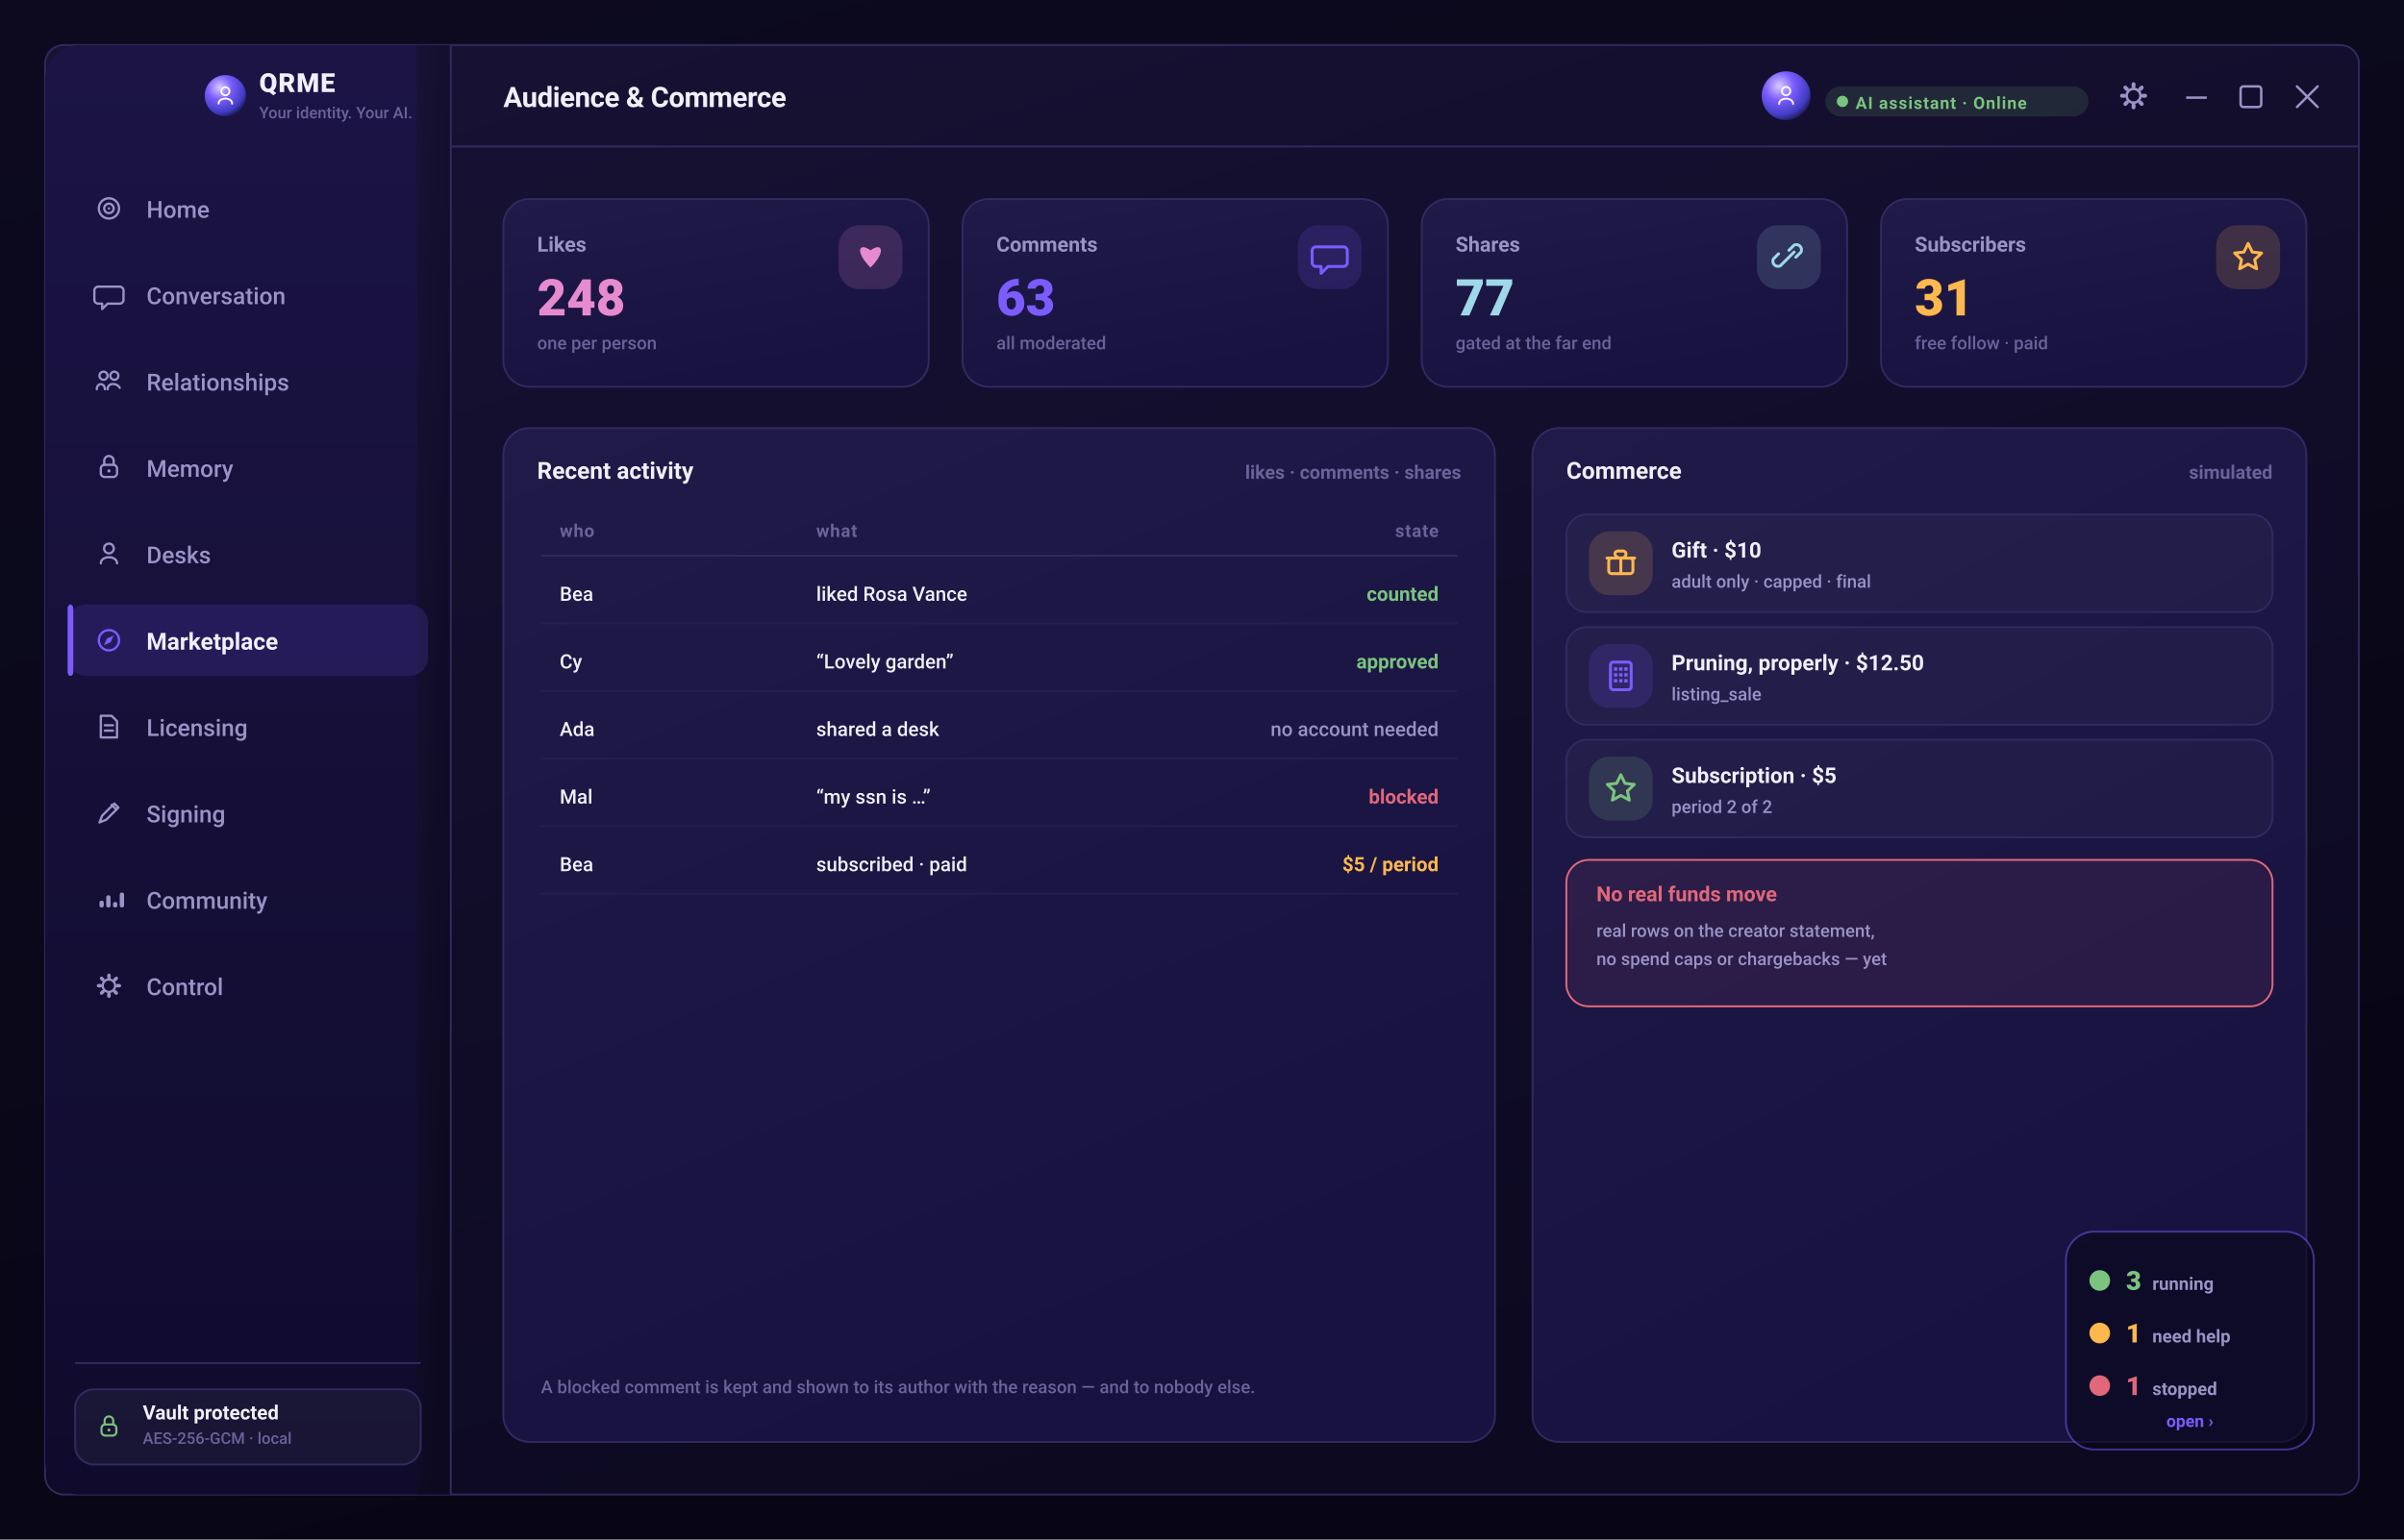
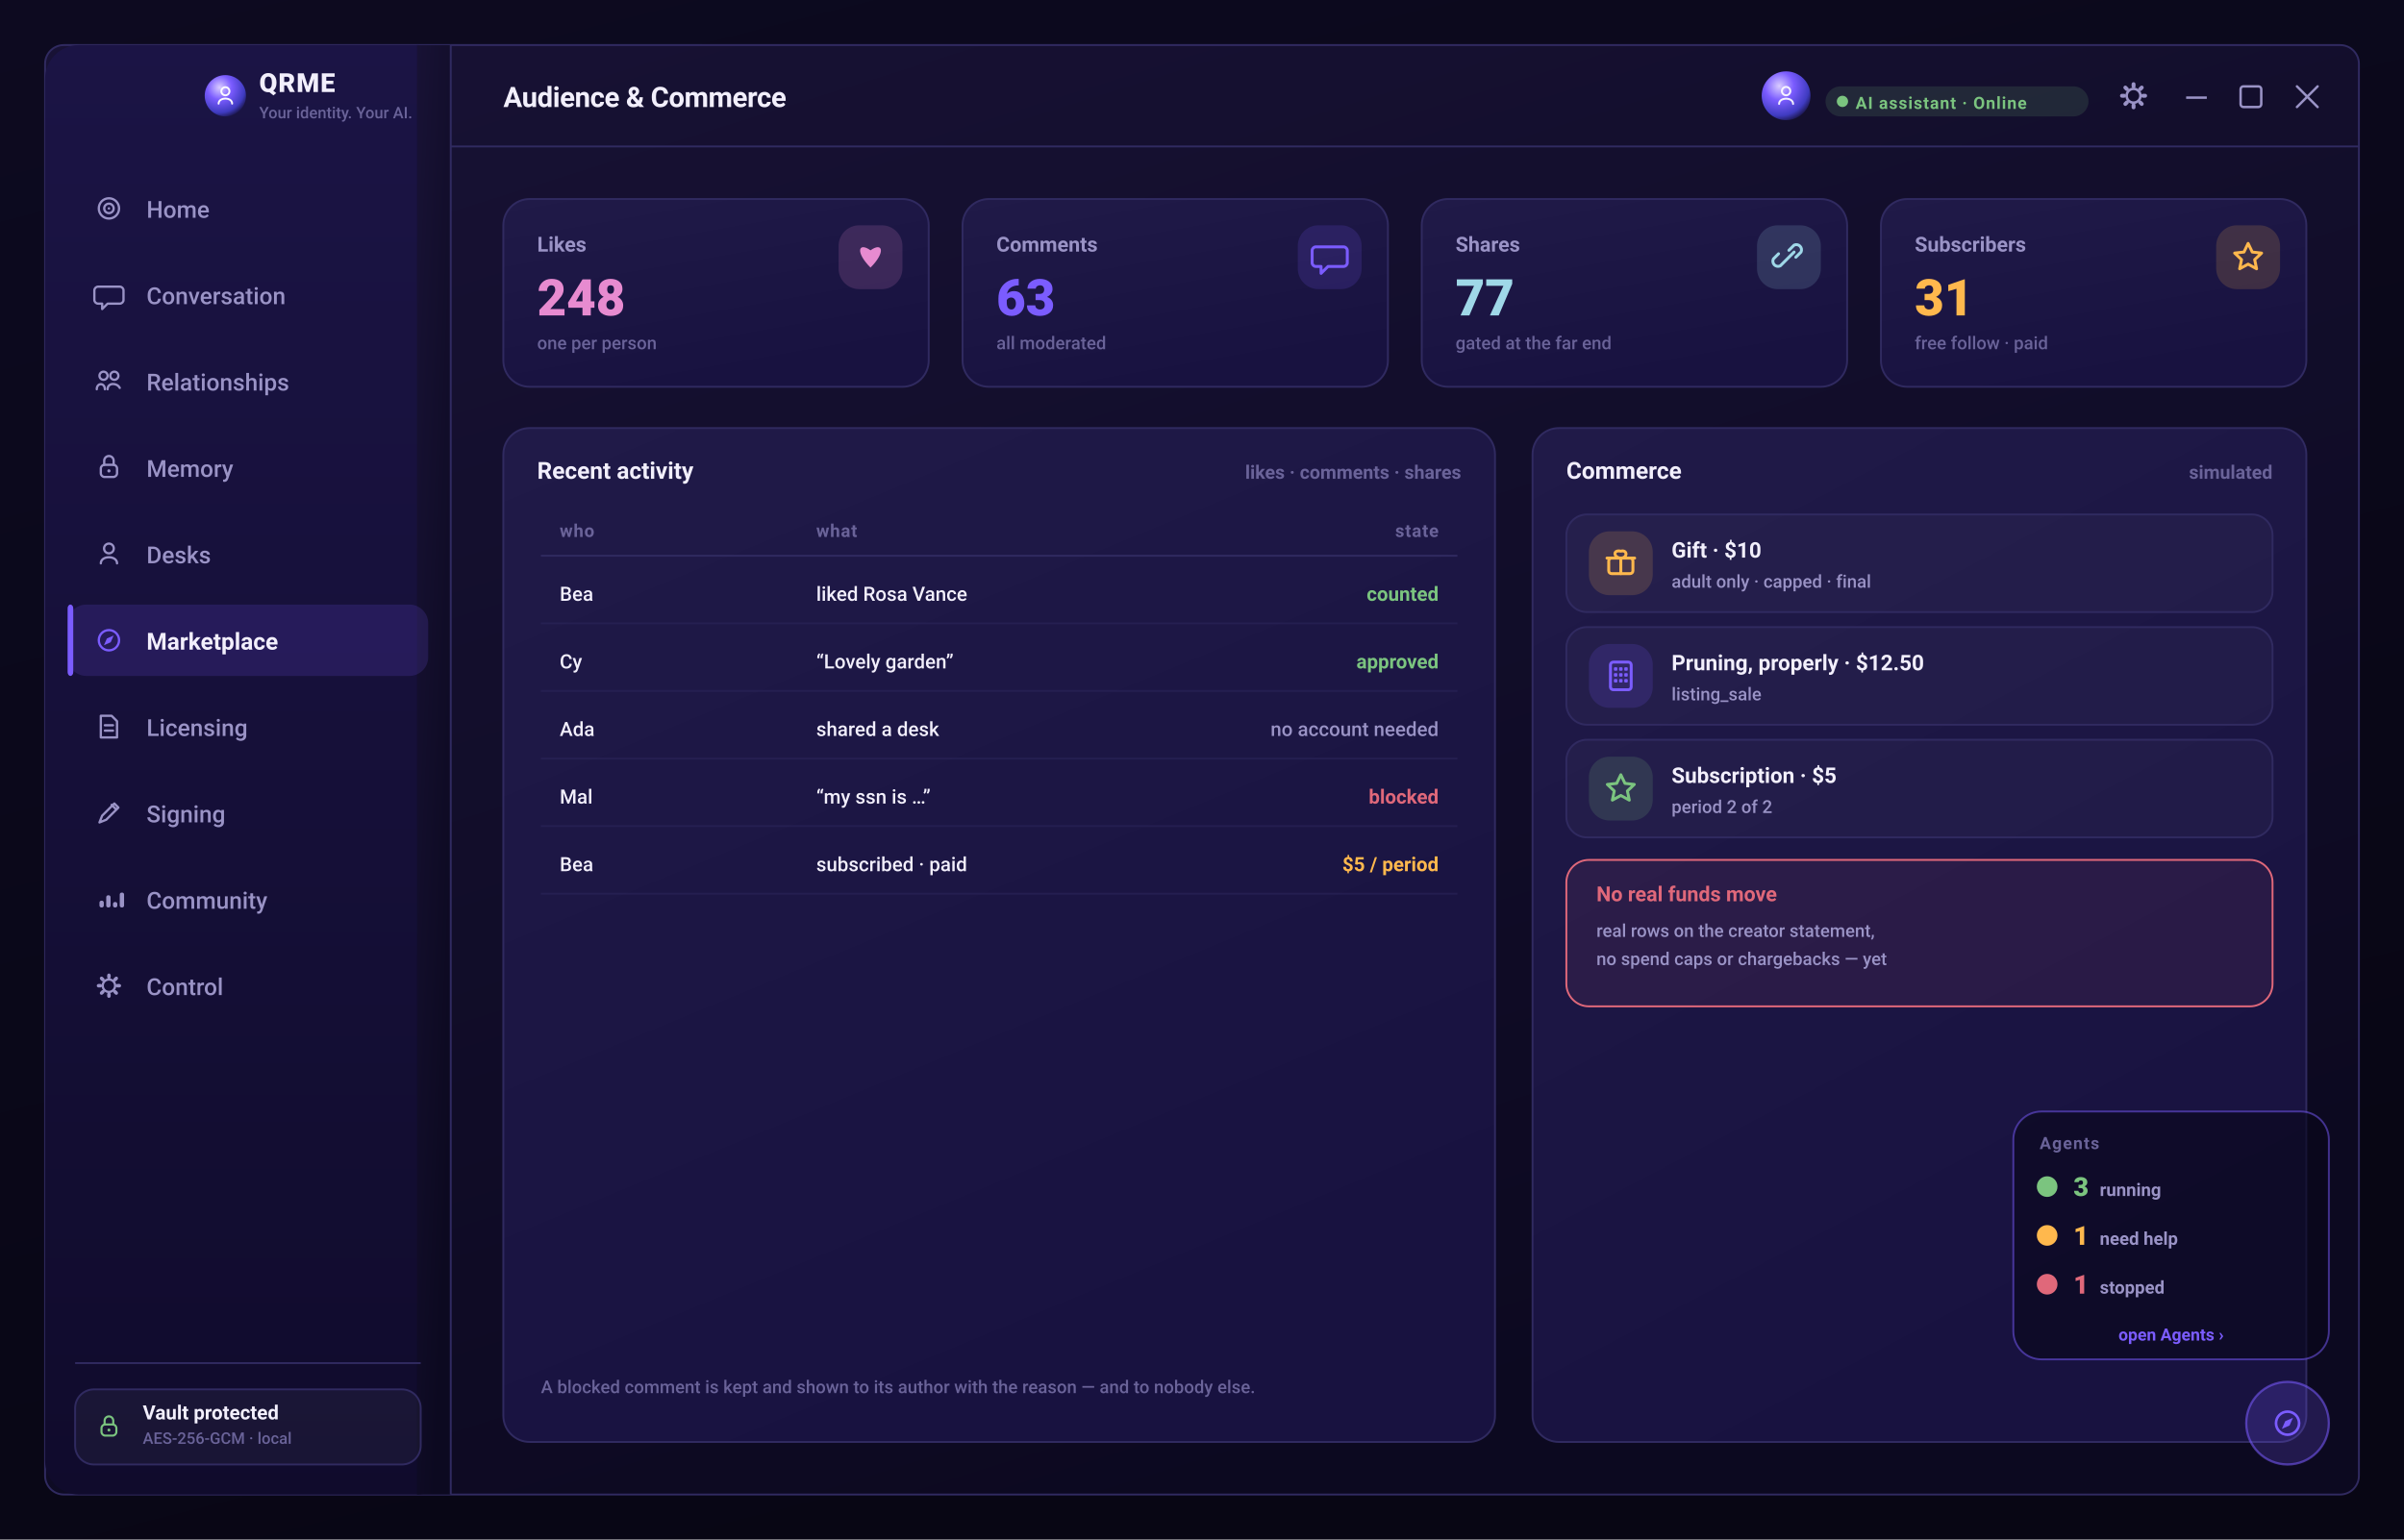
<svg xmlns="http://www.w3.org/2000/svg" width="1280" height="820" viewBox="0 0 1280 820" role="img" aria-label="QRME — Audience &amp; Commerce">
  <defs>
    <linearGradient id="gPage" x1="0" y1="0" x2="0.4" y2="1">
      <stop offset="0" stop-color="#0d0a20" />
      <stop offset="1" stop-color="#080614" />
    </linearGradient>
    <linearGradient id="gScr" x1="0" y1="0" x2="0.5" y2="1">
      <stop offset="0" stop-color="#181235" />
      <stop offset="1" stop-color="#0c0920" />
    </linearGradient>
    <linearGradient id="gSide" x1="0" y1="0" x2="0" y2="1">
      <stop offset="0" stop-color="#1b1445" />
      <stop offset="1" stop-color="#100b2c" />
    </linearGradient>
    <linearGradient id="gCard" x1="0" y1="0" x2="0.4" y2="1">
      <stop offset="0" stop-color="#201a48" />
      <stop offset="1" stop-color="#181240" />
    </linearGradient>
    <linearGradient id="gBrand" x1="0" y1="0" x2="1" y2="0">
      <stop offset="0" stop-color="#7b5cff" />
      <stop offset="1" stop-color="#9d7bff" />
    </linearGradient>
    <linearGradient id="gAmber" x1="0" y1="0" x2="1" y2="0">
      <stop offset="0" stop-color="#ffb84d" />
      <stop offset="1" stop-color="#ffd27a" />
    </linearGradient>
    <radialGradient id="orb" cx="36%" cy="30%" r="78%">
      <stop offset="0" stop-color="#d9ccff" />
      <stop offset="38%" stop-color="#7b5cff" />
      <stop offset="78%" stop-color="#3f3bc0" />
      <stop offset="100%" stop-color="#140f34" />
    </radialGradient>
  </defs>
  <rect x="0.0" y="0.0" width="1280.0" height="820.0" rx="0" fill="url(#gPage)" />
  <rect x="24" y="24" width="1232" height="772" rx="10" fill="url(#gScr)" stroke="#302a60" stroke-width="1" />
  <rect x="24.0" y="24.0" width="216.0" height="772.0" rx="18" fill="url(#gSide)" />
  <rect x="222.0" y="24.0" width="18.0" height="772.0" rx="0" fill="url(#gScr)" />
  <line x1="240" y1="24" x2="240" y2="796" stroke="#302a60" stroke-width="1" />
  <line x1="240" y1="78" x2="1256" y2="78" stroke="#302a60" stroke-width="1" />
  <line x1="1164" y1="52" x2="1175" y2="52" stroke="#9a93c6" stroke-width="1.3" />
  <rect x="1193.0" y="46.0" width="11.0" height="11.0" rx="1.5" fill="none" stroke="#9a93c6" stroke-width="1.3" />
  <path d="M1223 46 l11 11 M1234 46 l-11 11" stroke="#9a93c6" stroke-width="1.3" stroke-linecap="round" />
  <circle cx="120" cy="51" r="11" fill="url(#orb)" />
  <circle cx="120" cy="48.6" r="2.16" fill="none" stroke="rgba(255,255,255,0.95)" stroke-width="1.02" stroke-linecap="round" stroke-linejoin="round" />
  <path d="M116.4 55.2 c0 -3.6 7.2 -3.6 7.2 0" fill="none" stroke="rgba(255,255,255,0.95)" stroke-width="1.02" stroke-linecap="round" stroke-linejoin="round" />
  <text x="138.0" y="49.0" font-family="-apple-system,BlinkMacSystemFont,'SF Pro Display','SF Pro Text','Segoe UI',Roboto,system-ui,sans-serif" font-size="14" font-weight="800" fill="#f2effc" text-anchor="start" letter-spacing="0.5">QRME</text>
  <text x="138.0" y="63.0" font-family="-apple-system,BlinkMacSystemFont,'SF Pro Display','SF Pro Text','Segoe UI',Roboto,system-ui,sans-serif" font-size="8.5" font-weight="500" fill="#6a6399" text-anchor="start">Your identity. Your AI.</text>
  <text x="268.0" y="57.0" font-family="-apple-system,BlinkMacSystemFont,'SF Pro Display','SF Pro Text','Segoe UI',Roboto,system-ui,sans-serif" font-size="15" font-weight="700" fill="#f2effc" text-anchor="start" letter-spacing="-0.2">Audience &amp; Commerce</text>
  <rect x="1134.96" y="43.8" width="2.08" height="3.2" rx="1" transform="rotate(0 1136 51)" fill="#9a93c6" />
  <rect x="1134.96" y="43.8" width="2.08" height="3.2" rx="1" transform="rotate(45 1136 51)" fill="#9a93c6" />
  <rect x="1134.96" y="43.8" width="2.08" height="3.2" rx="1" transform="rotate(90 1136 51)" fill="#9a93c6" />
  <rect x="1134.96" y="43.8" width="2.08" height="3.2" rx="1" transform="rotate(135 1136 51)" fill="#9a93c6" />
  <rect x="1134.96" y="43.8" width="2.08" height="3.2" rx="1" transform="rotate(180 1136 51)" fill="#9a93c6" />
  <rect x="1134.96" y="43.8" width="2.08" height="3.2" rx="1" transform="rotate(225 1136 51)" fill="#9a93c6" />
  <rect x="1134.96" y="43.8" width="2.08" height="3.2" rx="1" transform="rotate(270 1136 51)" fill="#9a93c6" />
  <rect x="1134.96" y="43.8" width="2.08" height="3.2" rx="1" transform="rotate(315 1136 51)" fill="#9a93c6" />
  <circle cx="1136" cy="51" r="3.68" fill="none" stroke="#9a93c6" stroke-width="1.36" stroke-linecap="round" stroke-linejoin="round" />
  <rect x="972.0" y="46.0" width="140.0" height="16.0" rx="8" fill="rgba(123,196,127,0.14)" />
  <circle cx="981.0" cy="54" r="3" fill="#7bc47f" />
  <text x="988.0" y="58.0" font-family="-apple-system,BlinkMacSystemFont,'SF Pro Display','SF Pro Text','Segoe UI',Roboto,system-ui,sans-serif" font-size="9" font-weight="700" fill="#7bc47f" text-anchor="start" letter-spacing="0.5">AI assistant · Online</text>
  <circle cx="951.0" cy="51" r="13" fill="url(#orb)" />
  <circle cx="951.0" cy="48.52" r="2.232" fill="none" stroke="rgba(255,255,255,0.9)" stroke-width="1.05" stroke-linecap="round" stroke-linejoin="round" />
  <path d="M947.28 55.34 c0 -3.72 7.44 -3.72 7.44 0" fill="none" stroke="rgba(255,255,255,0.9)" stroke-width="1.05" stroke-linecap="round" stroke-linejoin="round" />
  <circle cx="58" cy="111" r="5.4" fill="none" stroke="#9a93c6" stroke-width="1.22" stroke-linecap="round" stroke-linejoin="round" />
  <circle cx="58" cy="111" r="2.52" fill="none" stroke="#9a93c6" stroke-width="1.22" stroke-linecap="round" stroke-linejoin="round" />
  <circle cx="58" cy="111" r="0.648" fill="#9a93c6" />
  <text x="78.0" y="116.0" font-family="-apple-system,BlinkMacSystemFont,'SF Pro Display','SF Pro Text','Segoe UI',Roboto,system-ui,sans-serif" font-size="12.5" font-weight="500" fill="#9a93c6" text-anchor="start">Home</text>
  <path d="M52.24 152.68 h11.52 a2 2 0 0 1 2 2 v5.04 a2 2 0 0 1 -2 2 h-6.48 l-2.88 2.88 v-2.88 h-2.16 a2 2 0 0 1 -2 -2 v-5.04 a2 2 0 0 1 2 -2 Z" fill="none" stroke="#9a93c6" stroke-width="1.22" stroke-linecap="round" stroke-linejoin="round" />
  <text x="78.0" y="162.0" font-family="-apple-system,BlinkMacSystemFont,'SF Pro Display','SF Pro Text','Segoe UI',Roboto,system-ui,sans-serif" font-size="12.5" font-weight="500" fill="#9a93c6" text-anchor="start">Conversation</text>
  <circle cx="55.12" cy="200.12" r="2.16" fill="none" stroke="#9a93c6" stroke-width="1.22" stroke-linecap="round" stroke-linejoin="round" />
  <circle cx="60.88" cy="200.12" r="2.16" fill="none" stroke="#9a93c6" stroke-width="1.22" stroke-linecap="round" stroke-linejoin="round" />
  <path d="M51.52 207.32 c0 -3.6 4.32 -3.6 4.32 0 M57.28 207.32 c0 -3.6 5.04 -3.6 6.48 -0.72" fill="none" stroke="#9a93c6" stroke-width="1.22" stroke-linecap="round" stroke-linejoin="round" />
  <text x="78.0" y="208.0" font-family="-apple-system,BlinkMacSystemFont,'SF Pro Display','SF Pro Text','Segoe UI',Roboto,system-ui,sans-serif" font-size="12.5" font-weight="500" fill="#9a93c6" text-anchor="start">Relationships</text>
  <rect x="53.68" y="247.56" width="8.64" height="6.48" rx="2" fill="none" stroke="#9a93c6" stroke-width="1.22" stroke-linecap="round" stroke-linejoin="round" />
  <path d="M55.48 247.56 v-2.16 a2.52 2.52 0 0 1 5.04 0 v2.16" fill="none" stroke="#9a93c6" stroke-width="1.22" stroke-linecap="round" stroke-linejoin="round" />
  <circle cx="58" cy="250.8" r="0.864" fill="#9a93c6" />
  <text x="78.0" y="254.0" font-family="-apple-system,BlinkMacSystemFont,'SF Pro Display','SF Pro Text','Segoe UI',Roboto,system-ui,sans-serif" font-size="12.5" font-weight="500" fill="#9a93c6" text-anchor="start">Memory</text>
  <circle cx="58" cy="292.12" r="2.592" fill="none" stroke="#9a93c6" stroke-width="1.22" stroke-linecap="round" stroke-linejoin="round" />
  <path d="M53.68 300.04 c0 -4.32 8.64 -4.32 8.64 0" fill="none" stroke="#9a93c6" stroke-width="1.22" stroke-linecap="round" stroke-linejoin="round" />
  <text x="78.0" y="300.0" font-family="-apple-system,BlinkMacSystemFont,'SF Pro Display','SF Pro Text','Segoe UI',Roboto,system-ui,sans-serif" font-size="12.5" font-weight="500" fill="#9a93c6" text-anchor="start">Desks</text>
  <rect x="36.0" y="322.0" width="192.0" height="38.0" rx="10" fill="rgba(123,92,255,0.16)" />
  <rect x="36.0" y="322.0" width="3.0" height="38.0" rx="2" fill="#7b5cff" />
  <circle cx="58" cy="341" r="5.4" fill="none" stroke="#7b5cff" stroke-width="1.22" stroke-linecap="round" stroke-linejoin="round" />
  <path d="M60.52 338.48 l-1.584 3.6 -3.6 1.584 1.584 -3.6 Z" fill="#7b5cff" />
  <text x="78.0" y="346.0" font-family="-apple-system,BlinkMacSystemFont,'SF Pro Display','SF Pro Text','Segoe UI',Roboto,system-ui,sans-serif" font-size="12.5" font-weight="650" fill="#f2effc" text-anchor="start">Marketplace</text>
  <path d="M53.68 381.24 h5.76 l2.88 2.88 v8.64 h-8.64 Z" fill="none" stroke="#9a93c6" stroke-width="1.22" stroke-linecap="round" stroke-linejoin="round" />
  <path d="M55.84 386.28 h4.32 M55.84 389.16 h4.32" fill="none" stroke="#9a93c6" stroke-width="1.22" stroke-linecap="round" stroke-linejoin="round" />
  <text x="78.0" y="392.0" font-family="-apple-system,BlinkMacSystemFont,'SF Pro Display','SF Pro Text','Segoe UI',Roboto,system-ui,sans-serif" font-size="12.5" font-weight="500" fill="#9a93c6" text-anchor="start">Licensing</text>
  <path d="M52.96 438.04 l1.44 -3.6 6.48 -6.48 2.16 2.16 -6.48 6.48 -3.6 1.44 Z" fill="none" stroke="#9a93c6" stroke-width="1.22" stroke-linecap="round" stroke-linejoin="round" />
  <path d="M59.44 428.68 l2.16 2.16" fill="none" stroke="#9a93c6" stroke-width="1.22" stroke-linecap="round" stroke-linejoin="round" />
  <text x="78.0" y="438.0" font-family="-apple-system,BlinkMacSystemFont,'SF Pro Display','SF Pro Text','Segoe UI',Roboto,system-ui,sans-serif" font-size="12.5" font-weight="500" fill="#9a93c6" text-anchor="start">Signing</text>
  <rect x="52.96" y="479.72" width="2.304" height="3.6" rx="1" fill="#9a93c6" />
  <rect x="56.56" y="476.84" width="2.304" height="6.48" rx="1" fill="#9a93c6" />
  <rect x="60.16" y="480.44" width="2.304" height="2.88" rx="1" fill="#9a93c6" />
  <rect x="63.76" y="475.4" width="2.304" height="7.92" rx="1" fill="#9a93c6" />
  <text x="78.0" y="484.0" font-family="-apple-system,BlinkMacSystemFont,'SF Pro Display','SF Pro Text','Segoe UI',Roboto,system-ui,sans-serif" font-size="12.5" font-weight="500" fill="#9a93c6" text-anchor="start">Community</text>
  <rect x="57.064" y="518.52" width="1.872" height="2.88" rx="1" transform="rotate(0 58 525)" fill="#9a93c6" />
  <rect x="57.064" y="518.52" width="1.872" height="2.88" rx="1" transform="rotate(45 58 525)" fill="#9a93c6" />
  <rect x="57.064" y="518.52" width="1.872" height="2.88" rx="1" transform="rotate(90 58 525)" fill="#9a93c6" />
  <rect x="57.064" y="518.52" width="1.872" height="2.88" rx="1" transform="rotate(135 58 525)" fill="#9a93c6" />
  <rect x="57.064" y="518.52" width="1.872" height="2.88" rx="1" transform="rotate(180 58 525)" fill="#9a93c6" />
  <rect x="57.064" y="518.52" width="1.872" height="2.88" rx="1" transform="rotate(225 58 525)" fill="#9a93c6" />
  <rect x="57.064" y="518.52" width="1.872" height="2.88" rx="1" transform="rotate(270 58 525)" fill="#9a93c6" />
  <rect x="57.064" y="518.52" width="1.872" height="2.88" rx="1" transform="rotate(315 58 525)" fill="#9a93c6" />
  <circle cx="58" cy="525" r="3.312" fill="none" stroke="#9a93c6" stroke-width="1.22" stroke-linecap="round" stroke-linejoin="round" />
  <text x="78.0" y="530.0" font-family="-apple-system,BlinkMacSystemFont,'SF Pro Display','SF Pro Text','Segoe UI',Roboto,system-ui,sans-serif" font-size="12.5" font-weight="500" fill="#9a93c6" text-anchor="start">Control</text>
  <line x1="40" y1="726" x2="224" y2="726" stroke="#302a60" stroke-width="1" />
  <rect x="40.0" y="740.0" width="184.0" height="40.0" rx="10" fill="rgba(255,255,255,0.04)" stroke="#302a60" stroke-width="1" />
  <rect x="54.04" y="758.68" width="7.92" height="5.94" rx="2" fill="none" stroke="#7bc47f" stroke-width="1.12" stroke-linecap="round" stroke-linejoin="round" />
  <path d="M55.69 758.68 v-1.98 a2.31 2.31 0 0 1 4.62 0 v1.98" fill="none" stroke="#7bc47f" stroke-width="1.12" stroke-linecap="round" stroke-linejoin="round" />
  <circle cx="58" cy="761.65" r="0.792" fill="#7bc47f" />
  <text x="76.0" y="756.0" font-family="-apple-system,BlinkMacSystemFont,'SF Pro Display','SF Pro Text','Segoe UI',Roboto,system-ui,sans-serif" font-size="10.5" font-weight="650" fill="#f2effc" text-anchor="start">Vault protected</text>
  <text x="76.0" y="769.0" font-family="-apple-system,BlinkMacSystemFont,'SF Pro Display','SF Pro Text','Segoe UI',Roboto,system-ui,sans-serif" font-size="8.5" font-weight="500" fill="#6a6399" text-anchor="start">AES-256-GCM · local</text>
  <rect x="268.0" y="106.0" width="226.5" height="100.0" rx="14" fill="url(#gCard)" stroke="#302a60" stroke-width="1" />
  <text x="286.0" y="134.0" font-family="-apple-system,BlinkMacSystemFont,'SF Pro Display','SF Pro Text','Segoe UI',Roboto,system-ui,sans-serif" font-size="11" font-weight="600" fill="#9a93c6" text-anchor="start">Likes</text>
  <text x="286.0" y="168.0" font-family="-apple-system,BlinkMacSystemFont,'SF Pro Display','SF Pro Text','Segoe UI',Roboto,system-ui,sans-serif" font-size="27" font-weight="800" fill="#e78bd0" text-anchor="start">248</text>
  <text x="286.0" y="186.0" font-family="-apple-system,BlinkMacSystemFont,'SF Pro Display','SF Pro Text','Segoe UI',Roboto,system-ui,sans-serif" font-size="9.5" font-weight="500" fill="#6a6399" text-anchor="start">one per person</text>
  <rect x="446.5" y="120.0" width="34.0" height="34.0" rx="11" fill="rgba(231,139,208,0.16)" />
  <path d="M463.5 142.52 C455.22 134.24,457.06 128.72,463.5 133.32 C469.94 128.72,471.78 134.24,463.5 142.52 Z" fill="#e78bd0" />
  <rect x="512.5" y="106.0" width="226.5" height="100.0" rx="14" fill="url(#gCard)" stroke="#302a60" stroke-width="1" />
  <text x="530.5" y="134.0" font-family="-apple-system,BlinkMacSystemFont,'SF Pro Display','SF Pro Text','Segoe UI',Roboto,system-ui,sans-serif" font-size="11" font-weight="600" fill="#9a93c6" text-anchor="start">Comments</text>
  <text x="530.5" y="168.0" font-family="-apple-system,BlinkMacSystemFont,'SF Pro Display','SF Pro Text','Segoe UI',Roboto,system-ui,sans-serif" font-size="27" font-weight="800" fill="#7b5cff" text-anchor="start">63</text>
  <text x="530.5" y="186.0" font-family="-apple-system,BlinkMacSystemFont,'SF Pro Display','SF Pro Text','Segoe UI',Roboto,system-ui,sans-serif" font-size="9.5" font-weight="500" fill="#6a6399" text-anchor="start">all moderated</text>
  <rect x="691.0" y="120.0" width="34.0" height="34.0" rx="11" fill="rgba(123,92,255,0.16)" />
  <path d="M700.64 131.48 h14.72 a2 2 0 0 1 2 2 v6.44 a2 2 0 0 1 -2 2 h-8.28 l-3.68 3.68 v-3.68 h-2.76 a2 2 0 0 1 -2 -2 v-6.44 a2 2 0 0 1 2 -2 Z" fill="none" stroke="#7b5cff" stroke-width="1.56" stroke-linecap="round" stroke-linejoin="round" />
  <rect x="757.0" y="106.0" width="226.5" height="100.0" rx="14" fill="url(#gCard)" stroke="#302a60" stroke-width="1" />
  <text x="775.0" y="134.0" font-family="-apple-system,BlinkMacSystemFont,'SF Pro Display','SF Pro Text','Segoe UI',Roboto,system-ui,sans-serif" font-size="11" font-weight="600" fill="#9a93c6" text-anchor="start">Shares</text>
  <text x="775.0" y="168.0" font-family="-apple-system,BlinkMacSystemFont,'SF Pro Display','SF Pro Text','Segoe UI',Roboto,system-ui,sans-serif" font-size="27" font-weight="800" fill="#9fd8e8" text-anchor="start">77</text>
  <text x="775.0" y="186.0" font-family="-apple-system,BlinkMacSystemFont,'SF Pro Display','SF Pro Text','Segoe UI',Roboto,system-ui,sans-serif" font-size="9.5" font-weight="500" fill="#6a6399" text-anchor="start">gated at the far end</text>
  <rect x="935.5" y="120.0" width="34.0" height="34.0" rx="11" fill="rgba(159,216,232,0.16)" />
  <path d="M950.66 138.84 l-2.76 2.76 a2.76 2.76 0 0 1 -3.68 -3.68 l2.76 -2.76 m5.52 -1.84 l2.76 -2.76 a2.76 2.76 0 0 1 3.68 3.68 l-2.76 2.76 M949.74 139.76 l5.52 -5.52" fill="none" stroke="#9fd8e8" stroke-width="1.56" stroke-linecap="round" stroke-linejoin="round" />
  <rect x="1001.5" y="106.0" width="226.5" height="100.0" rx="14" fill="url(#gCard)" stroke="#302a60" stroke-width="1" />
  <text x="1019.5" y="134.0" font-family="-apple-system,BlinkMacSystemFont,'SF Pro Display','SF Pro Text','Segoe UI',Roboto,system-ui,sans-serif" font-size="11" font-weight="600" fill="#9a93c6" text-anchor="start">Subscribers</text>
  <text x="1019.5" y="168.0" font-family="-apple-system,BlinkMacSystemFont,'SF Pro Display','SF Pro Text','Segoe UI',Roboto,system-ui,sans-serif" font-size="27" font-weight="800" fill="#ffb84d" text-anchor="start">31</text>
  <text x="1019.5" y="186.0" font-family="-apple-system,BlinkMacSystemFont,'SF Pro Display','SF Pro Text','Segoe UI',Roboto,system-ui,sans-serif" font-size="9.5" font-weight="500" fill="#6a6399" text-anchor="start">free follow · paid</text>
  <rect x="1180.0" y="120.0" width="34.0" height="34.0" rx="11" fill="rgba(255,184,77,0.16)" />
  <path d="M1197.0 129.64 l2.208 4.6 4.968 0.552 -3.68 3.496 1.012 4.876 -4.508 -2.484 -4.508 2.484 1.012 -4.876 -3.68 -3.496 4.968 -0.552 Z" fill="none" stroke="#ffb84d" stroke-width="1.56" stroke-linecap="round" stroke-linejoin="round" />
  <rect x="268.0" y="228.0" width="528.0" height="540.0" rx="14" fill="url(#gCard)" stroke="#302a60" stroke-width="1" />
  <text x="286.0" y="255.0" font-family="-apple-system,BlinkMacSystemFont,'SF Pro Display','SF Pro Text','Segoe UI',Roboto,system-ui,sans-serif" font-size="12.5" font-weight="700" fill="#f2effc" text-anchor="start">Recent activity</text>
  <text x="778.0" y="255.0" font-family="-apple-system,BlinkMacSystemFont,'SF Pro Display','SF Pro Text','Segoe UI',Roboto,system-ui,sans-serif" font-size="10" font-weight="600" fill="#6a6399" text-anchor="end">likes · comments · shares</text>
  <text x="298.0" y="286.0" font-family="-apple-system,BlinkMacSystemFont,'SF Pro Display','SF Pro Text','Segoe UI',Roboto,system-ui,sans-serif" font-size="9.5" font-weight="700" fill="#6a6399" text-anchor="start" letter-spacing="0.4">who</text>
  <text x="434.6" y="286.0" font-family="-apple-system,BlinkMacSystemFont,'SF Pro Display','SF Pro Text','Segoe UI',Roboto,system-ui,sans-serif" font-size="9.5" font-weight="700" fill="#6a6399" text-anchor="start" letter-spacing="0.4">what</text>
  <text x="766.0" y="286.0" font-family="-apple-system,BlinkMacSystemFont,'SF Pro Display','SF Pro Text','Segoe UI',Roboto,system-ui,sans-serif" font-size="9.5" font-weight="700" fill="#6a6399" text-anchor="end" letter-spacing="0.4">state</text>
  <line x1="288" y1="296" x2="776.0" y2="296" stroke="#302a60" stroke-width="1" />
  <text x="298.0" y="320.0" font-family="-apple-system,BlinkMacSystemFont,'SF Pro Display','SF Pro Text','Segoe UI',Roboto,system-ui,sans-serif" font-size="10.5" font-weight="500" fill="#f2effc" text-anchor="start">Bea</text>
  <text x="434.6" y="320.0" font-family="-apple-system,BlinkMacSystemFont,'SF Pro Display','SF Pro Text','Segoe UI',Roboto,system-ui,sans-serif" font-size="10.5" font-weight="500" fill="#f2effc" text-anchor="start">liked Rosa Vance</text>
  <text x="766.0" y="320.0" font-family="-apple-system,BlinkMacSystemFont,'SF Pro Display','SF Pro Text','Segoe UI',Roboto,system-ui,sans-serif" font-size="10.5" font-weight="600" fill="#7bc47f" text-anchor="end">counted</text>
  <line x1="288" y1="332" x2="776.0" y2="332" stroke="rgba(48,42,96,0.45)" stroke-width="1" />
  <text x="298.0" y="356.0" font-family="-apple-system,BlinkMacSystemFont,'SF Pro Display','SF Pro Text','Segoe UI',Roboto,system-ui,sans-serif" font-size="10.5" font-weight="500" fill="#f2effc" text-anchor="start">Cy</text>
  <text x="434.6" y="356.0" font-family="-apple-system,BlinkMacSystemFont,'SF Pro Display','SF Pro Text','Segoe UI',Roboto,system-ui,sans-serif" font-size="10.5" font-weight="500" fill="#f2effc" text-anchor="start">“Lovely garden”</text>
  <text x="766.0" y="356.0" font-family="-apple-system,BlinkMacSystemFont,'SF Pro Display','SF Pro Text','Segoe UI',Roboto,system-ui,sans-serif" font-size="10.5" font-weight="600" fill="#7bc47f" text-anchor="end">approved</text>
  <line x1="288" y1="368" x2="776.0" y2="368" stroke="rgba(48,42,96,0.45)" stroke-width="1" />
  <text x="298.0" y="392.0" font-family="-apple-system,BlinkMacSystemFont,'SF Pro Display','SF Pro Text','Segoe UI',Roboto,system-ui,sans-serif" font-size="10.5" font-weight="500" fill="#f2effc" text-anchor="start">Ada</text>
  <text x="434.6" y="392.0" font-family="-apple-system,BlinkMacSystemFont,'SF Pro Display','SF Pro Text','Segoe UI',Roboto,system-ui,sans-serif" font-size="10.5" font-weight="500" fill="#f2effc" text-anchor="start">shared a desk</text>
  <text x="766.0" y="392.0" font-family="-apple-system,BlinkMacSystemFont,'SF Pro Display','SF Pro Text','Segoe UI',Roboto,system-ui,sans-serif" font-size="10.5" font-weight="500" fill="#9a93c6" text-anchor="end">no account needed</text>
  <line x1="288" y1="404" x2="776.0" y2="404" stroke="rgba(48,42,96,0.45)" stroke-width="1" />
  <text x="298.0" y="428.0" font-family="-apple-system,BlinkMacSystemFont,'SF Pro Display','SF Pro Text','Segoe UI',Roboto,system-ui,sans-serif" font-size="10.5" font-weight="500" fill="#f2effc" text-anchor="start">Mal</text>
  <text x="434.6" y="428.0" font-family="-apple-system,BlinkMacSystemFont,'SF Pro Display','SF Pro Text','Segoe UI',Roboto,system-ui,sans-serif" font-size="10.5" font-weight="500" fill="#f2effc" text-anchor="start">“my ssn is …”</text>
  <text x="766.0" y="428.0" font-family="-apple-system,BlinkMacSystemFont,'SF Pro Display','SF Pro Text','Segoe UI',Roboto,system-ui,sans-serif" font-size="10.5" font-weight="700" fill="#e0687a" text-anchor="end">blocked</text>
  <line x1="288" y1="440" x2="776.0" y2="440" stroke="rgba(48,42,96,0.45)" stroke-width="1" />
  <text x="298.0" y="464.0" font-family="-apple-system,BlinkMacSystemFont,'SF Pro Display','SF Pro Text','Segoe UI',Roboto,system-ui,sans-serif" font-size="10.5" font-weight="500" fill="#f2effc" text-anchor="start">Bea</text>
  <text x="434.6" y="464.0" font-family="-apple-system,BlinkMacSystemFont,'SF Pro Display','SF Pro Text','Segoe UI',Roboto,system-ui,sans-serif" font-size="10.5" font-weight="500" fill="#f2effc" text-anchor="start">subscribed · paid</text>
  <text x="766.0" y="464.0" font-family="-apple-system,BlinkMacSystemFont,'SF Pro Display','SF Pro Text','Segoe UI',Roboto,system-ui,sans-serif" font-size="10.5" font-weight="700" fill="#ffb84d" text-anchor="end">$5 / period</text>
  <line x1="288" y1="476" x2="776.0" y2="476" stroke="rgba(48,42,96,0.45)" stroke-width="1" />
  <text x="288.0" y="742.0" font-family="-apple-system,BlinkMacSystemFont,'SF Pro Display','SF Pro Text','Segoe UI',Roboto,system-ui,sans-serif" font-size="9.5" font-weight="500" fill="#6a6399" text-anchor="start">A blocked comment is kept and shown to its author with the reason — and to nobody else.</text>
  <rect x="816.0" y="228.0" width="412.0" height="540.0" rx="14" fill="url(#gCard)" stroke="#302a60" stroke-width="1" />
  <text x="834.0" y="255.0" font-family="-apple-system,BlinkMacSystemFont,'SF Pro Display','SF Pro Text','Segoe UI',Roboto,system-ui,sans-serif" font-size="12.5" font-weight="700" fill="#f2effc" text-anchor="start">Commerce</text>
  <text x="1210.0" y="255.0" font-family="-apple-system,BlinkMacSystemFont,'SF Pro Display','SF Pro Text','Segoe UI',Roboto,system-ui,sans-serif" font-size="10" font-weight="600" fill="#6a6399" text-anchor="end">simulated</text>
  <rect x="834.0" y="274.0" width="376.0" height="52.0" rx="11" fill="rgba(255,255,255,0.03)" stroke="#302a60" stroke-width="1" />
  <rect x="846.0" y="283.0" width="34.0" height="34.0" rx="11" fill="rgba(255,184,77,0.16)" />
  <rect x="856.56" y="297.24" width="12.88" height="8.28" rx="1.5" fill="none" stroke="#ffb84d" stroke-width="1.56" stroke-linecap="round" stroke-linejoin="round" />
  <path d="M855.64 297.24 h14.72 M863.0 297.24 v8.28 M863.0 297.24 c-3.68 0 -4.6 -4.6 0 -3.68 c3.68 -0.92 3.68 3.68 0 3.68" fill="none" stroke="#ffb84d" stroke-width="1.56" stroke-linecap="round" stroke-linejoin="round" />
  <text x="890.0" y="297.0" font-family="-apple-system,BlinkMacSystemFont,'SF Pro Display','SF Pro Text','Segoe UI',Roboto,system-ui,sans-serif" font-size="11.5" font-weight="650" fill="#f2effc" text-anchor="start">Gift · $10</text>
  <text x="890.0" y="313.0" font-family="-apple-system,BlinkMacSystemFont,'SF Pro Display','SF Pro Text','Segoe UI',Roboto,system-ui,sans-serif" font-size="9.5" font-weight="500" fill="#9a93c6" text-anchor="start">adult only · capped · final</text>
  <rect x="834.0" y="334.0" width="376.0" height="52.0" rx="11" fill="rgba(255,255,255,0.03)" stroke="#302a60" stroke-width="1" />
  <rect x="846.0" y="343.0" width="34.0" height="34.0" rx="11" fill="rgba(123,92,255,0.16)" />
  <rect x="857.48" y="352.64" width="11.04" height="14.72" rx="1.5" fill="none" stroke="#7b5cff" stroke-width="1.56" stroke-linecap="round" stroke-linejoin="round" />
  <rect x="859.32" y="355.4" width="1.84" height="1.84" rx="0.4" fill="#7b5cff" />
  <rect x="862.08" y="355.4" width="1.84" height="1.84" rx="0.4" fill="#7b5cff" />
  <rect x="864.84" y="355.4" width="1.84" height="1.84" rx="0.4" fill="#7b5cff" />
  <rect x="859.32" y="358.528" width="1.84" height="1.84" rx="0.4" fill="#7b5cff" />
  <rect x="862.08" y="358.528" width="1.84" height="1.84" rx="0.4" fill="#7b5cff" />
  <rect x="864.84" y="358.528" width="1.84" height="1.84" rx="0.4" fill="#7b5cff" />
  <rect x="859.32" y="361.656" width="1.84" height="1.84" rx="0.4" fill="#7b5cff" />
  <rect x="862.08" y="361.656" width="1.84" height="1.84" rx="0.4" fill="#7b5cff" />
  <rect x="864.84" y="361.656" width="1.84" height="1.84" rx="0.4" fill="#7b5cff" />
  <text x="890.0" y="357.0" font-family="-apple-system,BlinkMacSystemFont,'SF Pro Display','SF Pro Text','Segoe UI',Roboto,system-ui,sans-serif" font-size="11.5" font-weight="650" fill="#f2effc" text-anchor="start">Pruning, properly · $12.50</text>
  <text x="890.0" y="373.0" font-family="-apple-system,BlinkMacSystemFont,'SF Pro Display','SF Pro Text','Segoe UI',Roboto,system-ui,sans-serif" font-size="9.5" font-weight="500" fill="#9a93c6" text-anchor="start">listing_sale</text>
  <rect x="834.0" y="394.0" width="376.0" height="52.0" rx="11" fill="rgba(255,255,255,0.03)" stroke="#302a60" stroke-width="1" />
  <rect x="846.0" y="403.0" width="34.0" height="34.0" rx="11" fill="rgba(123,196,127,0.16)" />
  <path d="M863.0 412.64 l2.208 4.6 4.968 0.552 -3.68 3.496 1.012 4.876 -4.508 -2.484 -4.508 2.484 1.012 -4.876 -3.68 -3.496 4.968 -0.552 Z" fill="none" stroke="#7bc47f" stroke-width="1.56" stroke-linecap="round" stroke-linejoin="round" />
  <text x="890.0" y="417.0" font-family="-apple-system,BlinkMacSystemFont,'SF Pro Display','SF Pro Text','Segoe UI',Roboto,system-ui,sans-serif" font-size="11.5" font-weight="650" fill="#f2effc" text-anchor="start">Subscription · $5</text>
  <text x="890.0" y="433.0" font-family="-apple-system,BlinkMacSystemFont,'SF Pro Display','SF Pro Text','Segoe UI',Roboto,system-ui,sans-serif" font-size="9.5" font-weight="500" fill="#9a93c6" text-anchor="start">period 2 of 2</text>
  <rect x="834.0" y="458.0" width="376.0" height="78.0" rx="12" fill="rgba(224,104,122,0.08)" stroke="#e0687a" stroke-width="1" />
  <text x="850.0" y="480.0" font-family="-apple-system,BlinkMacSystemFont,'SF Pro Display','SF Pro Text','Segoe UI',Roboto,system-ui,sans-serif" font-size="11" font-weight="700" fill="#e0687a" text-anchor="start">No real funds move</text>
  <text x="850.0" y="499.0" font-family="-apple-system,BlinkMacSystemFont,'SF Pro Display','SF Pro Text','Segoe UI',Roboto,system-ui,sans-serif" font-size="9.5" font-weight="500" fill="#9a93c6" text-anchor="start">real rows on the creator statement,</text>
  <text x="850.0" y="514.0" font-family="-apple-system,BlinkMacSystemFont,'SF Pro Display','SF Pro Text','Segoe UI',Roboto,system-ui,sans-serif" font-size="9.5" font-weight="500" fill="#9a93c6" text-anchor="start">no spend caps or chargebacks — yet</text>
-   <rect x="1100.0" y="656.0" width="132.0" height="116.0" rx="15" fill="rgba(9,7,26,0.62)" stroke="rgba(123,92,255,0.5)" stroke-width="1" />
-   <circle cx="1118" cy="682" r="5.5" fill="#7bc47f" />
-   <text x="1132.0" y="687.0" font-family="-apple-system,BlinkMacSystemFont,'SF Pro Display','SF Pro Text','Segoe UI',Roboto,system-ui,sans-serif" font-size="14" font-weight="800" fill="#7bc47f" text-anchor="start">3</text>
-   <text x="1146.0" y="687.0" font-family="-apple-system,BlinkMacSystemFont,'SF Pro Display','SF Pro Text','Segoe UI',Roboto,system-ui,sans-serif" font-size="9.5" font-weight="600" fill="#9a93c6" text-anchor="start">running</text>
-   <circle cx="1118" cy="710" r="5.5" fill="#ffb84d" />
-   <text x="1132.0" y="715.0" font-family="-apple-system,BlinkMacSystemFont,'SF Pro Display','SF Pro Text','Segoe UI',Roboto,system-ui,sans-serif" font-size="14" font-weight="800" fill="#ffb84d" text-anchor="start">1</text>
-   <text x="1146.0" y="715.0" font-family="-apple-system,BlinkMacSystemFont,'SF Pro Display','SF Pro Text','Segoe UI',Roboto,system-ui,sans-serif" font-size="9.5" font-weight="600" fill="#9a93c6" text-anchor="start">need help</text>
-   <circle cx="1118" cy="738" r="5.5" fill="#e0687a" />
-   <text x="1132.0" y="743.0" font-family="-apple-system,BlinkMacSystemFont,'SF Pro Display','SF Pro Text','Segoe UI',Roboto,system-ui,sans-serif" font-size="14" font-weight="800" fill="#e0687a" text-anchor="start">1</text>
-   <text x="1146.0" y="743.0" font-family="-apple-system,BlinkMacSystemFont,'SF Pro Display','SF Pro Text','Segoe UI',Roboto,system-ui,sans-serif" font-size="9.5" font-weight="600" fill="#9a93c6" text-anchor="start">stopped</text>
-   <text x="1166.0" y="760.0" font-family="-apple-system,BlinkMacSystemFont,'SF Pro Display','SF Pro Text','Segoe UI',Roboto,system-ui,sans-serif" font-size="9" font-weight="700" fill="#7b5cff" text-anchor="middle">open ›</text>
+   <rect x="1072.0" y="592.0" width="168.0" height="132.0" rx="15" fill="rgba(9,7,26,0.62)" stroke="rgba(123,92,255,0.5)" stroke-width="1" />
+   <text x="1086.0" y="612.0" font-family="-apple-system,BlinkMacSystemFont,'SF Pro Display','SF Pro Text','Segoe UI',Roboto,system-ui,sans-serif" font-size="9" font-weight="700" fill="#6a6399" text-anchor="start" letter-spacing="0.6">Agents</text>
+   <circle cx="1090" cy="632" r="5.5" fill="#7bc47f" />
+   <text x="1104.0" y="637.0" font-family="-apple-system,BlinkMacSystemFont,'SF Pro Display','SF Pro Text','Segoe UI',Roboto,system-ui,sans-serif" font-size="14" font-weight="800" fill="#7bc47f" text-anchor="start">3</text>
+   <text x="1118.0" y="637.0" font-family="-apple-system,BlinkMacSystemFont,'SF Pro Display','SF Pro Text','Segoe UI',Roboto,system-ui,sans-serif" font-size="9.5" font-weight="600" fill="#9a93c6" text-anchor="start">running</text>
+   <circle cx="1090" cy="658" r="5.5" fill="#ffb84d" />
+   <text x="1104.0" y="663.0" font-family="-apple-system,BlinkMacSystemFont,'SF Pro Display','SF Pro Text','Segoe UI',Roboto,system-ui,sans-serif" font-size="14" font-weight="800" fill="#ffb84d" text-anchor="start">1</text>
+   <text x="1118.0" y="663.0" font-family="-apple-system,BlinkMacSystemFont,'SF Pro Display','SF Pro Text','Segoe UI',Roboto,system-ui,sans-serif" font-size="9.5" font-weight="600" fill="#9a93c6" text-anchor="start">need help</text>
+   <circle cx="1090" cy="684" r="5.5" fill="#e0687a" />
+   <text x="1104.0" y="689.0" font-family="-apple-system,BlinkMacSystemFont,'SF Pro Display','SF Pro Text','Segoe UI',Roboto,system-ui,sans-serif" font-size="14" font-weight="800" fill="#e0687a" text-anchor="start">1</text>
+   <text x="1118.0" y="689.0" font-family="-apple-system,BlinkMacSystemFont,'SF Pro Display','SF Pro Text','Segoe UI',Roboto,system-ui,sans-serif" font-size="9.5" font-weight="600" fill="#9a93c6" text-anchor="start">stopped</text>
+   <text x="1156.0" y="714.0" font-family="-apple-system,BlinkMacSystemFont,'SF Pro Display','SF Pro Text','Segoe UI',Roboto,system-ui,sans-serif" font-size="9" font-weight="700" fill="#7b5cff" text-anchor="middle">open Agents ›</text>
+   <circle cx="1218" cy="758" r="22" fill="rgba(123,92,255,0.2)" stroke="rgba(123,92,255,0.55)" stroke-width="1.2" />
+   <circle cx="1218" cy="758" r="6.15" fill="none" stroke="#7b5cff" stroke-width="1.39" stroke-linecap="round" stroke-linejoin="round" />
+   <path d="M1220.87 755.13 l-1.804 4.1 -4.1 1.804 1.804 -4.1 Z" fill="#7b5cff" />
</svg>
